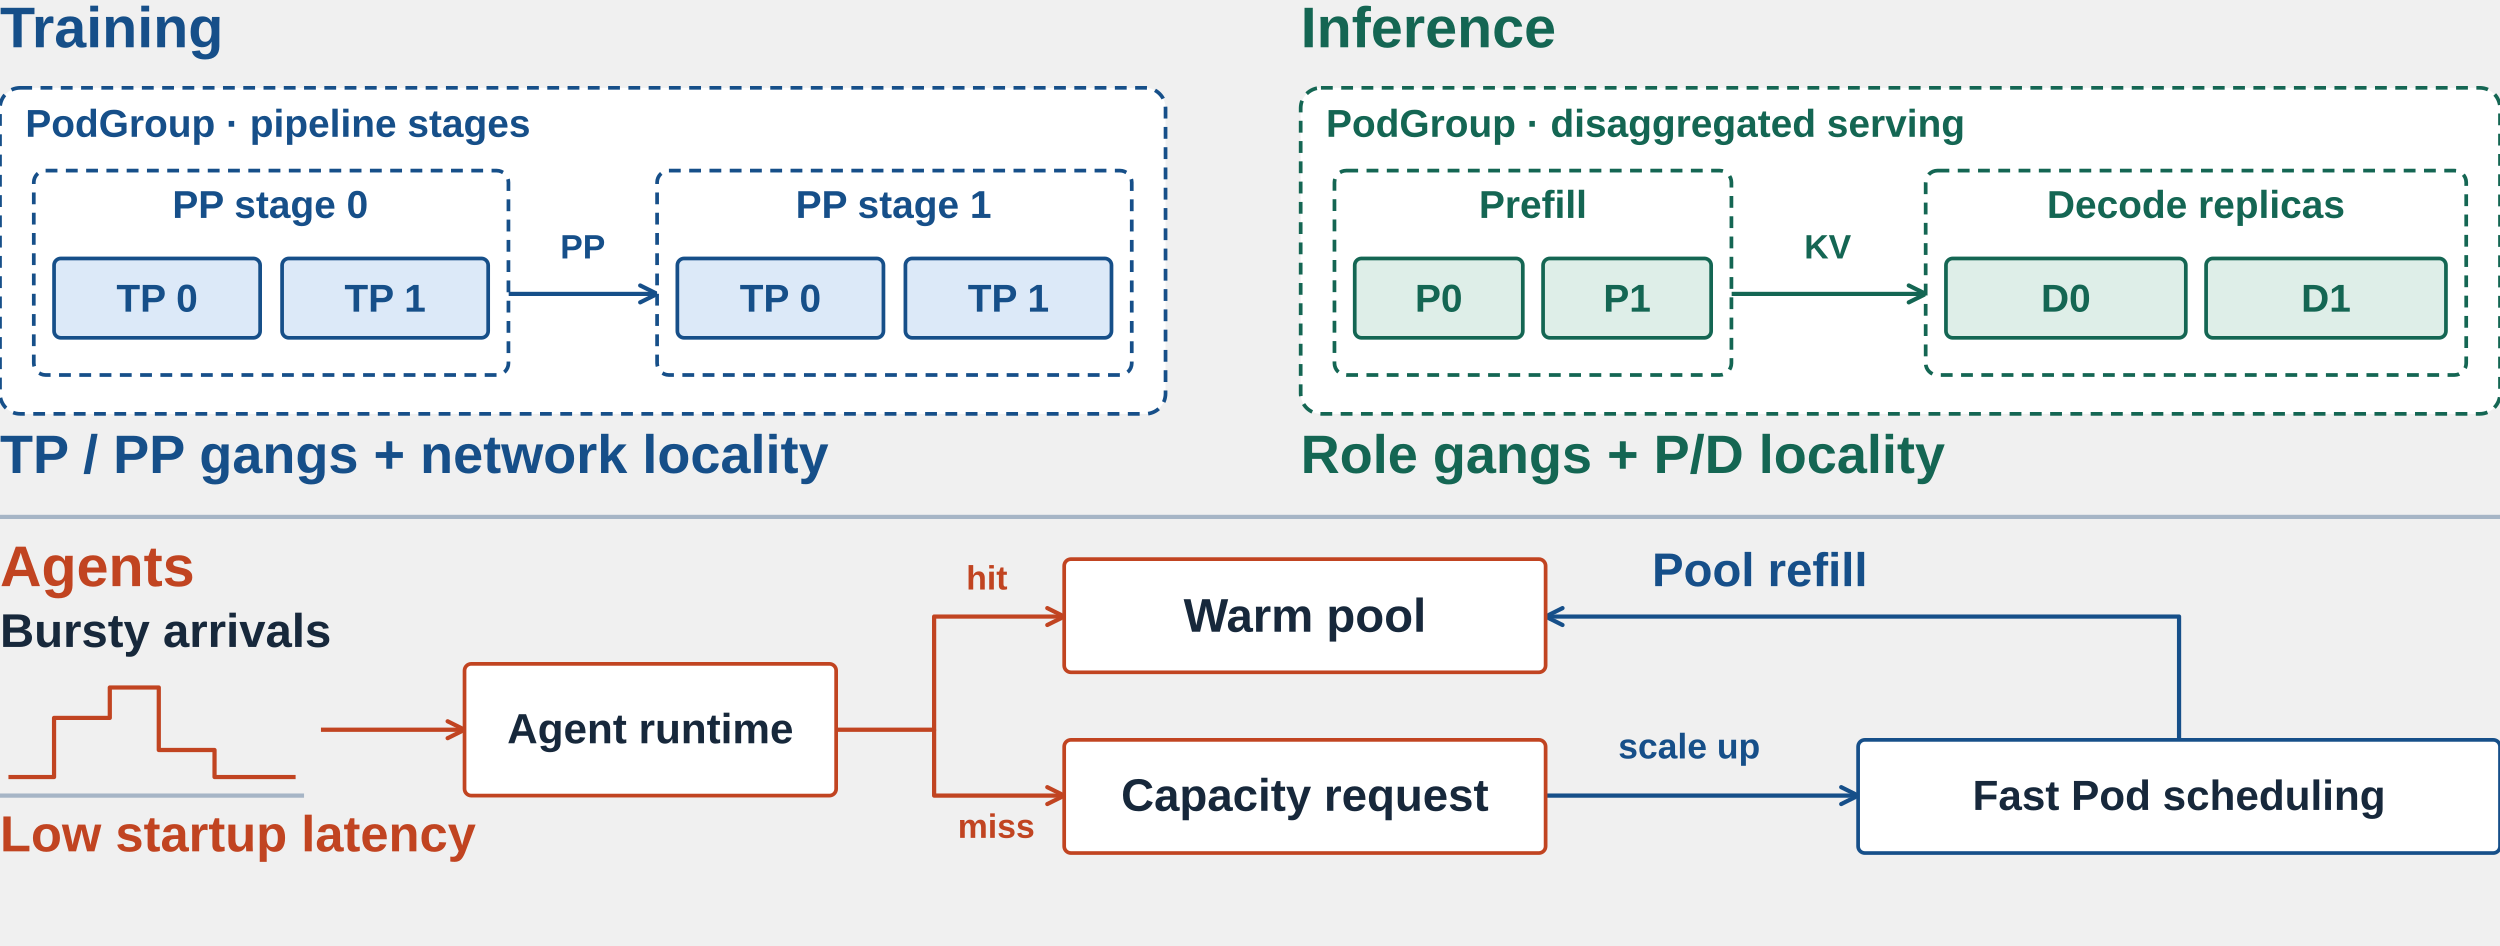
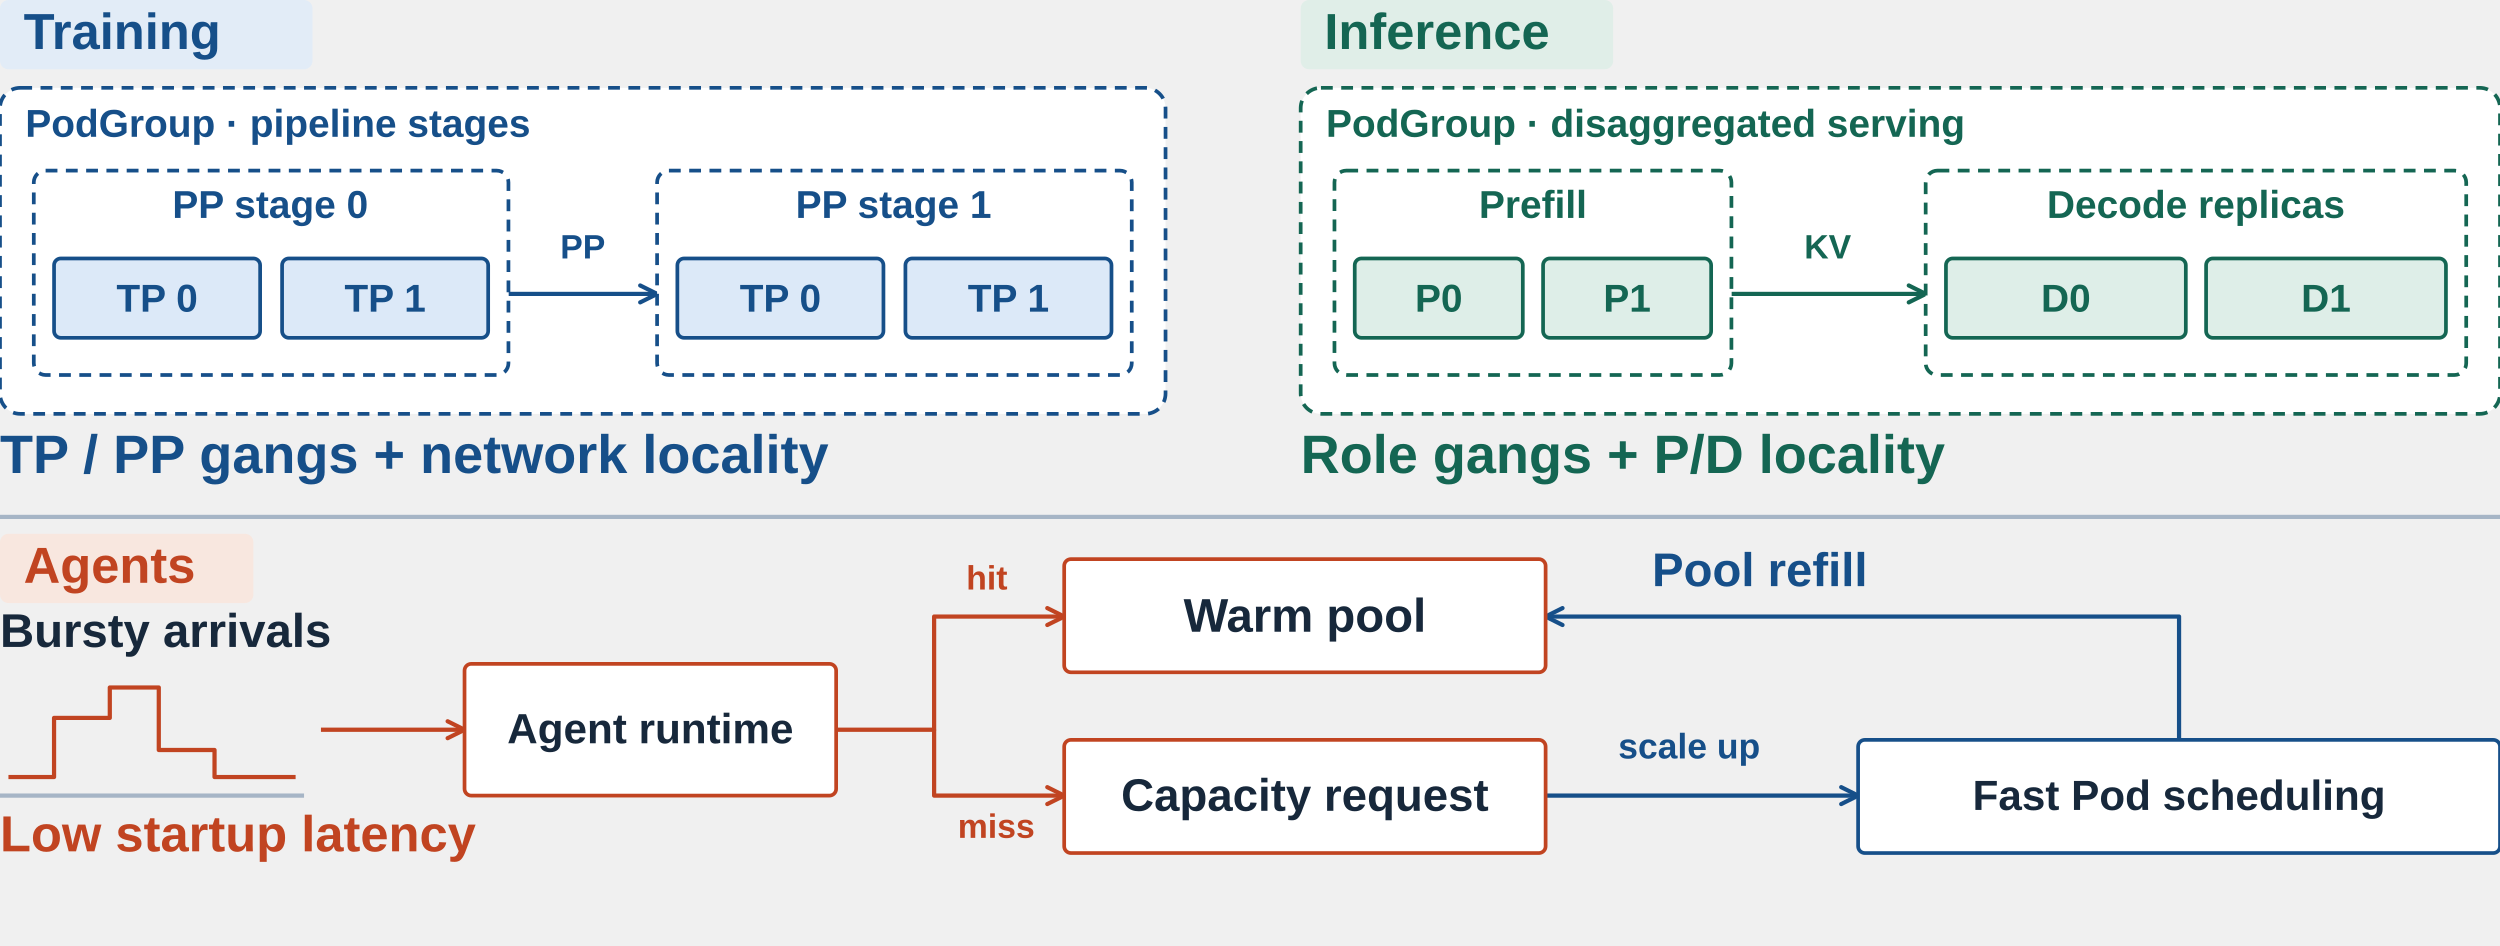
<svg xmlns="http://www.w3.org/2000/svg" width="1480" height="560" viewBox="0 0 1480 560">
  <defs>
    <marker id="arrow-146653" viewBox="0 0 12 12" refX="12" refY="6" markerWidth="12" markerHeight="12" markerUnits="userSpaceOnUse" orient="auto">
      <path d="M0 0 L12 6 L0 12 Z" fill="#146653" />
    </marker>
    <marker id="arrow-164f89" viewBox="0 0 12 12" refX="12" refY="6" markerWidth="12" markerHeight="12" markerUnits="userSpaceOnUse" orient="auto">
      <path d="M0 0 L12 6 L0 12 Z" fill="#164f89" />
    </marker>
    <marker id="arrow-17283b" viewBox="0 0 12 12" refX="12" refY="6" markerWidth="12" markerHeight="12" markerUnits="userSpaceOnUse" orient="auto">
      <path d="M0 0 L12 6 L0 12 Z" fill="#17283b" />
    </marker>
    <marker id="arrow-414f60" viewBox="0 0 12 12" refX="12" refY="6" markerWidth="12" markerHeight="12" markerUnits="userSpaceOnUse" orient="auto">
      <path d="M0 0 L12 6 L0 12 Z" fill="#414f60" />
    </marker>
    <marker id="arrow-52677f" viewBox="0 0 12 12" refX="12" refY="6" markerWidth="12" markerHeight="12" markerUnits="userSpaceOnUse" orient="auto">
      <path d="M0 0 L12 6 L0 12 Z" fill="#52677f" />
    </marker>
    <marker id="arrow-62448d" viewBox="0 0 12 12" refX="12" refY="6" markerWidth="12" markerHeight="12" markerUnits="userSpaceOnUse" orient="auto">
      <path d="M0 0 L12 6 L0 12 Z" fill="#62448d" />
    </marker>
    <marker id="arrow-8b621c" viewBox="0 0 12 12" refX="12" refY="6" markerWidth="12" markerHeight="12" markerUnits="userSpaceOnUse" orient="auto">
      <path d="M0 0 L12 6 L0 12 Z" fill="#8b621c" />
    </marker>
    <marker id="arrow-a6b5c6" viewBox="0 0 12 12" refX="12" refY="6" markerWidth="12" markerHeight="12" markerUnits="userSpaceOnUse" orient="auto">
      <path d="M0 0 L12 6 L0 12 Z" fill="#a6b5c6" />
    </marker>
    <marker id="arrow-c14421" viewBox="0 0 12 12" refX="12" refY="6" markerWidth="12" markerHeight="12" markerUnits="userSpaceOnUse" orient="auto">
      <path d="M0 0 L12 6 L0 12 Z" fill="#c14421" />
    </marker>
    <marker id="arrow-dce5ee" viewBox="0 0 12 12" refX="12" refY="6" markerWidth="12" markerHeight="12" markerUnits="userSpaceOnUse" orient="auto">
      <path d="M0 0 L12 6 L0 12 Z" fill="#dce5ee" />
    </marker>
    <marker id="arrow-dce9f8" viewBox="0 0 12 12" refX="12" refY="6" markerWidth="12" markerHeight="12" markerUnits="userSpaceOnUse" orient="auto">
      <path d="M0 0 L12 6 L0 12 Z" fill="#dce9f8" />
    </marker>
    <marker id="arrow-deeee8" viewBox="0 0 12 12" refX="12" refY="6" markerWidth="12" markerHeight="12" markerUnits="userSpaceOnUse" orient="auto">
      <path d="M0 0 L12 6 L0 12 Z" fill="#deeee8" />
    </marker>
    <marker id="arrow-eae3f3" viewBox="0 0 12 12" refX="12" refY="6" markerWidth="12" markerHeight="12" markerUnits="userSpaceOnUse" orient="auto">
      <path d="M0 0 L12 6 L0 12 Z" fill="#eae3f3" />
    </marker>
    <marker id="arrow-f2f5f9" viewBox="0 0 12 12" refX="12" refY="6" markerWidth="12" markerHeight="12" markerUnits="userSpaceOnUse" orient="auto">
      <path d="M0 0 L12 6 L0 12 Z" fill="#f2f5f9" />
    </marker>
    <marker id="arrow-fff5e2" viewBox="0 0 12 12" refX="12" refY="6" markerWidth="12" markerHeight="12" markerUnits="userSpaceOnUse" orient="auto">
      <path d="M0 0 L12 6 L0 12 Z" fill="#fff5e2" />
    </marker>
    <marker id="arrow-ffffff" viewBox="0 0 12 12" refX="12" refY="6" markerWidth="12" markerHeight="12" markerUnits="userSpaceOnUse" orient="auto">
      <path d="M0 0 L12 6 L0 12 Z" fill="#ffffff" />
    </marker>
  </defs>
  <rect x="0" y="52" width="690" height="193" rx="12" fill="#ffffff" stroke="#164f89" stroke-width="2.2" stroke-dasharray="7 5" />
  <rect x="770" y="52" width="710" height="193" rx="12" fill="#ffffff" stroke="#146653" stroke-width="2.2" stroke-dasharray="7 5" />
  <path d="M301,174 L389,174" fill="none" stroke="#164f89" stroke-width="2.5" stroke-linejoin="round" />
  <path d="M379.0,179.0 L389,174 L379.0,169.0" fill="none" stroke="#164f89" stroke-width="2.5" stroke-linecap="round" stroke-linejoin="round" />
  <path d="M1025,174 L1140,174" fill="none" stroke="#146653" stroke-width="2.5" stroke-linejoin="round" />
  <path d="M1130.0,179.0 L1140,174 L1130.0,169.0" fill="none" stroke="#146653" stroke-width="2.5" stroke-linecap="round" stroke-linejoin="round" />
  <path d="M0,306 L1480,306" fill="none" stroke="#a6b5c6" stroke-width="2.5" stroke-linejoin="round" />
  <path d="M0,471 L180,471" fill="none" stroke="#a6b5c6" stroke-width="2.5" stroke-linejoin="round" />
  <path d="M5,460 L32,460 L32,425 L65,425 L65,407 L94,407 L94,444 L127,444 L127,460 L175,460" fill="none" stroke="#c14421" stroke-width="2.5" stroke-linejoin="round" />
  <path d="M190,432 L275,432" fill="none" stroke="#c14421" stroke-width="2.5" stroke-linejoin="round" />
  <path d="M265.0,437.0 L275,432 L265.0,427.0" fill="none" stroke="#c14421" stroke-width="2.5" stroke-linecap="round" stroke-linejoin="round" />
  <path d="M495,432 L553,432 L553,365 L630,365" fill="none" stroke="#c14421" stroke-width="2.5" stroke-linejoin="round" />
  <path d="M620.0,370.0 L630,365 L620.0,360.0" fill="none" stroke="#c14421" stroke-width="2.5" stroke-linecap="round" stroke-linejoin="round" />
  <path d="M553,432 L553,471 L630,471" fill="none" stroke="#c14421" stroke-width="2.5" stroke-linejoin="round" />
  <path d="M620.0,476.0 L630,471 L620.0,466.0" fill="none" stroke="#c14421" stroke-width="2.5" stroke-linecap="round" stroke-linejoin="round" />
  <path d="M915,471 L1100,471" fill="none" stroke="#164f89" stroke-width="2.5" stroke-linejoin="round" />
  <path d="M1090.0,476.0 L1100,471 L1090.0,466.0" fill="none" stroke="#164f89" stroke-width="2.5" stroke-linecap="round" stroke-linejoin="round" />
  <path d="M1290,438 L1290,365 L915,365" fill="none" stroke="#164f89" stroke-width="2.5" stroke-linejoin="round" />
  <path d="M925.0,360.0 L915,365 L925.0,370.0" fill="none" stroke="#164f89" stroke-width="2.5" stroke-linecap="round" stroke-linejoin="round" />
-   <text x="0" y="28" font-family="Liberation Sans, Arial, sans-serif" font-size="34" font-weight="700" fill="#164f89" text-anchor="start">Training</text>
-   <text x="770" y="28" font-family="Liberation Sans, Arial, sans-serif" font-size="34" font-weight="700" fill="#146653" text-anchor="start">Inference</text>
+   <rect x="0" y="0" width="185" height="41" rx="5" fill="#e2ecf7" />
+   <text x="14" y="29" font-family="Liberation Sans, Arial, sans-serif" font-size="30" font-weight="700" fill="#164f89" text-anchor="start">Training</text>
+   <rect x="770" y="0" width="185" height="41" rx="5" fill="#e0eee8" />
+   <text x="784" y="29" font-family="Liberation Sans, Arial, sans-serif" font-size="30" font-weight="700" fill="#146653" text-anchor="start">Inference</text>
  <text x="15" y="81" font-family="Liberation Sans, Arial, sans-serif" font-size="23" font-weight="700" fill="#164f89" text-anchor="start">
    <tspan x="15" dy="0">PodGroup · pipeline stages</tspan>
  </text>
  <text x="785" y="81" font-family="Liberation Sans, Arial, sans-serif" font-size="23" font-weight="700" fill="#146653" text-anchor="start">
    <tspan x="785" dy="0">PodGroup · disaggregated serving</tspan>
  </text>
  <rect x="20" y="101" width="281" height="121" rx="7" fill="#ffffff" stroke="#164f89" stroke-width="2.2" stroke-dasharray="7 5" />
  <text x="160" y="129" font-family="Liberation Sans, Arial, sans-serif" font-size="23" font-weight="700" fill="#164f89" text-anchor="middle">
    <tspan x="160" dy="0">PP stage 0</tspan>
  </text>
  <rect x="32" y="153" width="122" height="47" rx="4" fill="#dce9f8" stroke="#164f89" stroke-width="2.2" />
  <text x="93.0" y="184.5" font-family="Liberation Sans, Arial, sans-serif" font-size="23" font-weight="700" fill="#164f89" text-anchor="middle">
    <tspan x="93.0" dy="0">TP 0</tspan>
  </text>
  <rect x="167" y="153" width="122" height="47" rx="4" fill="#dce9f8" stroke="#164f89" stroke-width="2.2" />
  <text x="228.0" y="184.5" font-family="Liberation Sans, Arial, sans-serif" font-size="23" font-weight="700" fill="#164f89" text-anchor="middle">
    <tspan x="228.0" dy="0">TP 1</tspan>
  </text>
  <rect x="389" y="101" width="281" height="121" rx="7" fill="#ffffff" stroke="#164f89" stroke-width="2.2" stroke-dasharray="7 5" />
  <text x="529" y="129" font-family="Liberation Sans, Arial, sans-serif" font-size="23" font-weight="700" fill="#164f89" text-anchor="middle">
    <tspan x="529" dy="0">PP stage 1</tspan>
  </text>
  <rect x="401" y="153" width="122" height="47" rx="4" fill="#dce9f8" stroke="#164f89" stroke-width="2.2" />
  <text x="462.0" y="184.5" font-family="Liberation Sans, Arial, sans-serif" font-size="23" font-weight="700" fill="#164f89" text-anchor="middle">
    <tspan x="462.0" dy="0">TP 0</tspan>
  </text>
  <rect x="536" y="153" width="122" height="47" rx="4" fill="#dce9f8" stroke="#164f89" stroke-width="2.2" />
  <text x="597.0" y="184.5" font-family="Liberation Sans, Arial, sans-serif" font-size="23" font-weight="700" fill="#164f89" text-anchor="middle">
    <tspan x="597.0" dy="0">TP 1</tspan>
  </text>
  <text x="345" y="153" font-family="Liberation Sans, Arial, sans-serif" font-size="20" font-weight="700" fill="#164f89" text-anchor="middle">
    <tspan x="345" dy="0">PP</tspan>
  </text>
  <rect x="790" y="101" width="235" height="121" rx="7" fill="#ffffff" stroke="#146653" stroke-width="2.2" stroke-dasharray="7 5" />
  <text x="907.5" y="129" font-family="Liberation Sans, Arial, sans-serif" font-size="23" font-weight="700" fill="#146653" text-anchor="middle">
    <tspan x="907.5" dy="0">Prefill</tspan>
  </text>
  <rect x="802.0" y="153" width="99.5" height="47" rx="4" fill="#deeee8" stroke="#146653" stroke-width="2.2" />
  <text x="851.75" y="184.5" font-family="Liberation Sans, Arial, sans-serif" font-size="23" font-weight="700" fill="#146653" text-anchor="middle">
    <tspan x="851.75" dy="0">P0</tspan>
  </text>
  <rect x="913.5" y="153" width="99.5" height="47" rx="4" fill="#deeee8" stroke="#146653" stroke-width="2.2" />
  <text x="963.25" y="184.5" font-family="Liberation Sans, Arial, sans-serif" font-size="23" font-weight="700" fill="#146653" text-anchor="middle">
    <tspan x="963.25" dy="0">P1</tspan>
  </text>
  <rect x="1140" y="101" width="320" height="121" rx="7" fill="#ffffff" stroke="#146653" stroke-width="2.2" stroke-dasharray="7 5" />
  <text x="1300.0" y="129" font-family="Liberation Sans, Arial, sans-serif" font-size="23" font-weight="700" fill="#146653" text-anchor="middle">
    <tspan x="1300.0" dy="0">Decode replicas</tspan>
  </text>
  <rect x="1152.0" y="153" width="142.0" height="47" rx="4" fill="#deeee8" stroke="#146653" stroke-width="2.2" />
  <text x="1223.0" y="184.5" font-family="Liberation Sans, Arial, sans-serif" font-size="23" font-weight="700" fill="#146653" text-anchor="middle">
    <tspan x="1223.0" dy="0">D0</tspan>
  </text>
  <rect x="1306.0" y="153" width="142.0" height="47" rx="4" fill="#deeee8" stroke="#146653" stroke-width="2.2" />
  <text x="1377.0" y="184.5" font-family="Liberation Sans, Arial, sans-serif" font-size="23" font-weight="700" fill="#146653" text-anchor="middle">
    <tspan x="1377.0" dy="0">D1</tspan>
  </text>
  <text x="1082" y="153" font-family="Liberation Sans, Arial, sans-serif" font-size="20" font-weight="700" fill="#146653" text-anchor="middle">
    <tspan x="1082" dy="0">KV</tspan>
  </text>
-   <text x="0" y="347" font-family="Liberation Sans, Arial, sans-serif" font-size="34" font-weight="700" fill="#c14421" text-anchor="start">Agents</text>
+   <rect x="0" y="316" width="150" height="41" rx="5" fill="#f8e7df" />
+   <text x="14" y="345" font-family="Liberation Sans, Arial, sans-serif" font-size="30" font-weight="700" fill="#c14421" text-anchor="start">Agents</text>
  <text x="0" y="383" font-family="Liberation Sans, Arial, sans-serif" font-size="28" font-weight="700" fill="#17283b" text-anchor="start">Bursty arrivals</text>
  <text x="0" y="504" font-family="Liberation Sans, Arial, sans-serif" font-size="30" font-weight="700" fill="#c14421" text-anchor="start">Low startup latency</text>
  <rect x="275" y="393" width="220" height="78" rx="4" fill="#ffffff" stroke="#c14421" stroke-width="2.2" />
  <text x="385.0" y="440.0" font-family="Liberation Sans, Arial, sans-serif" font-size="25" font-weight="700" fill="#17283b" text-anchor="middle">
    <tspan x="385.0" dy="0">Agent runtime</tspan>
  </text>
  <rect x="630" y="331" width="285" height="67" rx="4" fill="#ffffff" stroke="#c14421" stroke-width="2.2" />
  <text x="772.5" y="374" font-family="Liberation Sans, Arial, sans-serif" font-size="28" font-weight="700" fill="#17283b" text-anchor="middle">Warm pool</text>
  <text x="572" y="349" font-family="Liberation Sans, Arial, sans-serif" font-size="20" font-weight="700" fill="#c14421" text-anchor="start">
    <tspan x="572" dy="0">hit</tspan>
  </text>
  <rect x="630" y="438" width="285" height="67" rx="4" fill="#ffffff" stroke="#c14421" stroke-width="2.2" />
  <text x="772.5" y="480" font-family="Liberation Sans, Arial, sans-serif" font-size="27" font-weight="700" fill="#17283b" text-anchor="middle">Capacity request</text>
  <text x="567" y="496" font-family="Liberation Sans, Arial, sans-serif" font-size="20" font-weight="700" fill="#c14421" text-anchor="start">
    <tspan x="567" dy="0">miss</tspan>
  </text>
  <rect x="1100" y="438" width="380" height="67" rx="4" fill="#ffffff" stroke="#164f89" stroke-width="2.2" />
  <text x="1290.0" y="479.5" font-family="Liberation Sans, Arial, sans-serif" font-size="25" font-weight="700" fill="#17283b" text-anchor="middle">
    <tspan x="1290.0" dy="0">Fast Pod scheduling</tspan>
  </text>
  <text x="958" y="449" font-family="Liberation Sans, Arial, sans-serif" font-size="21" font-weight="700" fill="#164f89" text-anchor="start">
    <tspan x="958" dy="0">scale up</tspan>
  </text>
  <text x="978" y="347" font-family="Liberation Sans, Arial, sans-serif" font-size="28" font-weight="700" fill="#164f89" text-anchor="start">Pool refill</text>
  <text x="0" y="280" font-family="Liberation Sans, Arial, sans-serif" font-size="32" font-weight="700" fill="#164f89" text-anchor="start">
    <tspan x="0" dy="0">TP / PP gangs + network locality</tspan>
  </text>
  <text x="770" y="280" font-family="Liberation Sans, Arial, sans-serif" font-size="32" font-weight="700" fill="#146653" text-anchor="start">
    <tspan x="770" dy="0">Role gangs + P/D locality</tspan>
  </text>
</svg>
